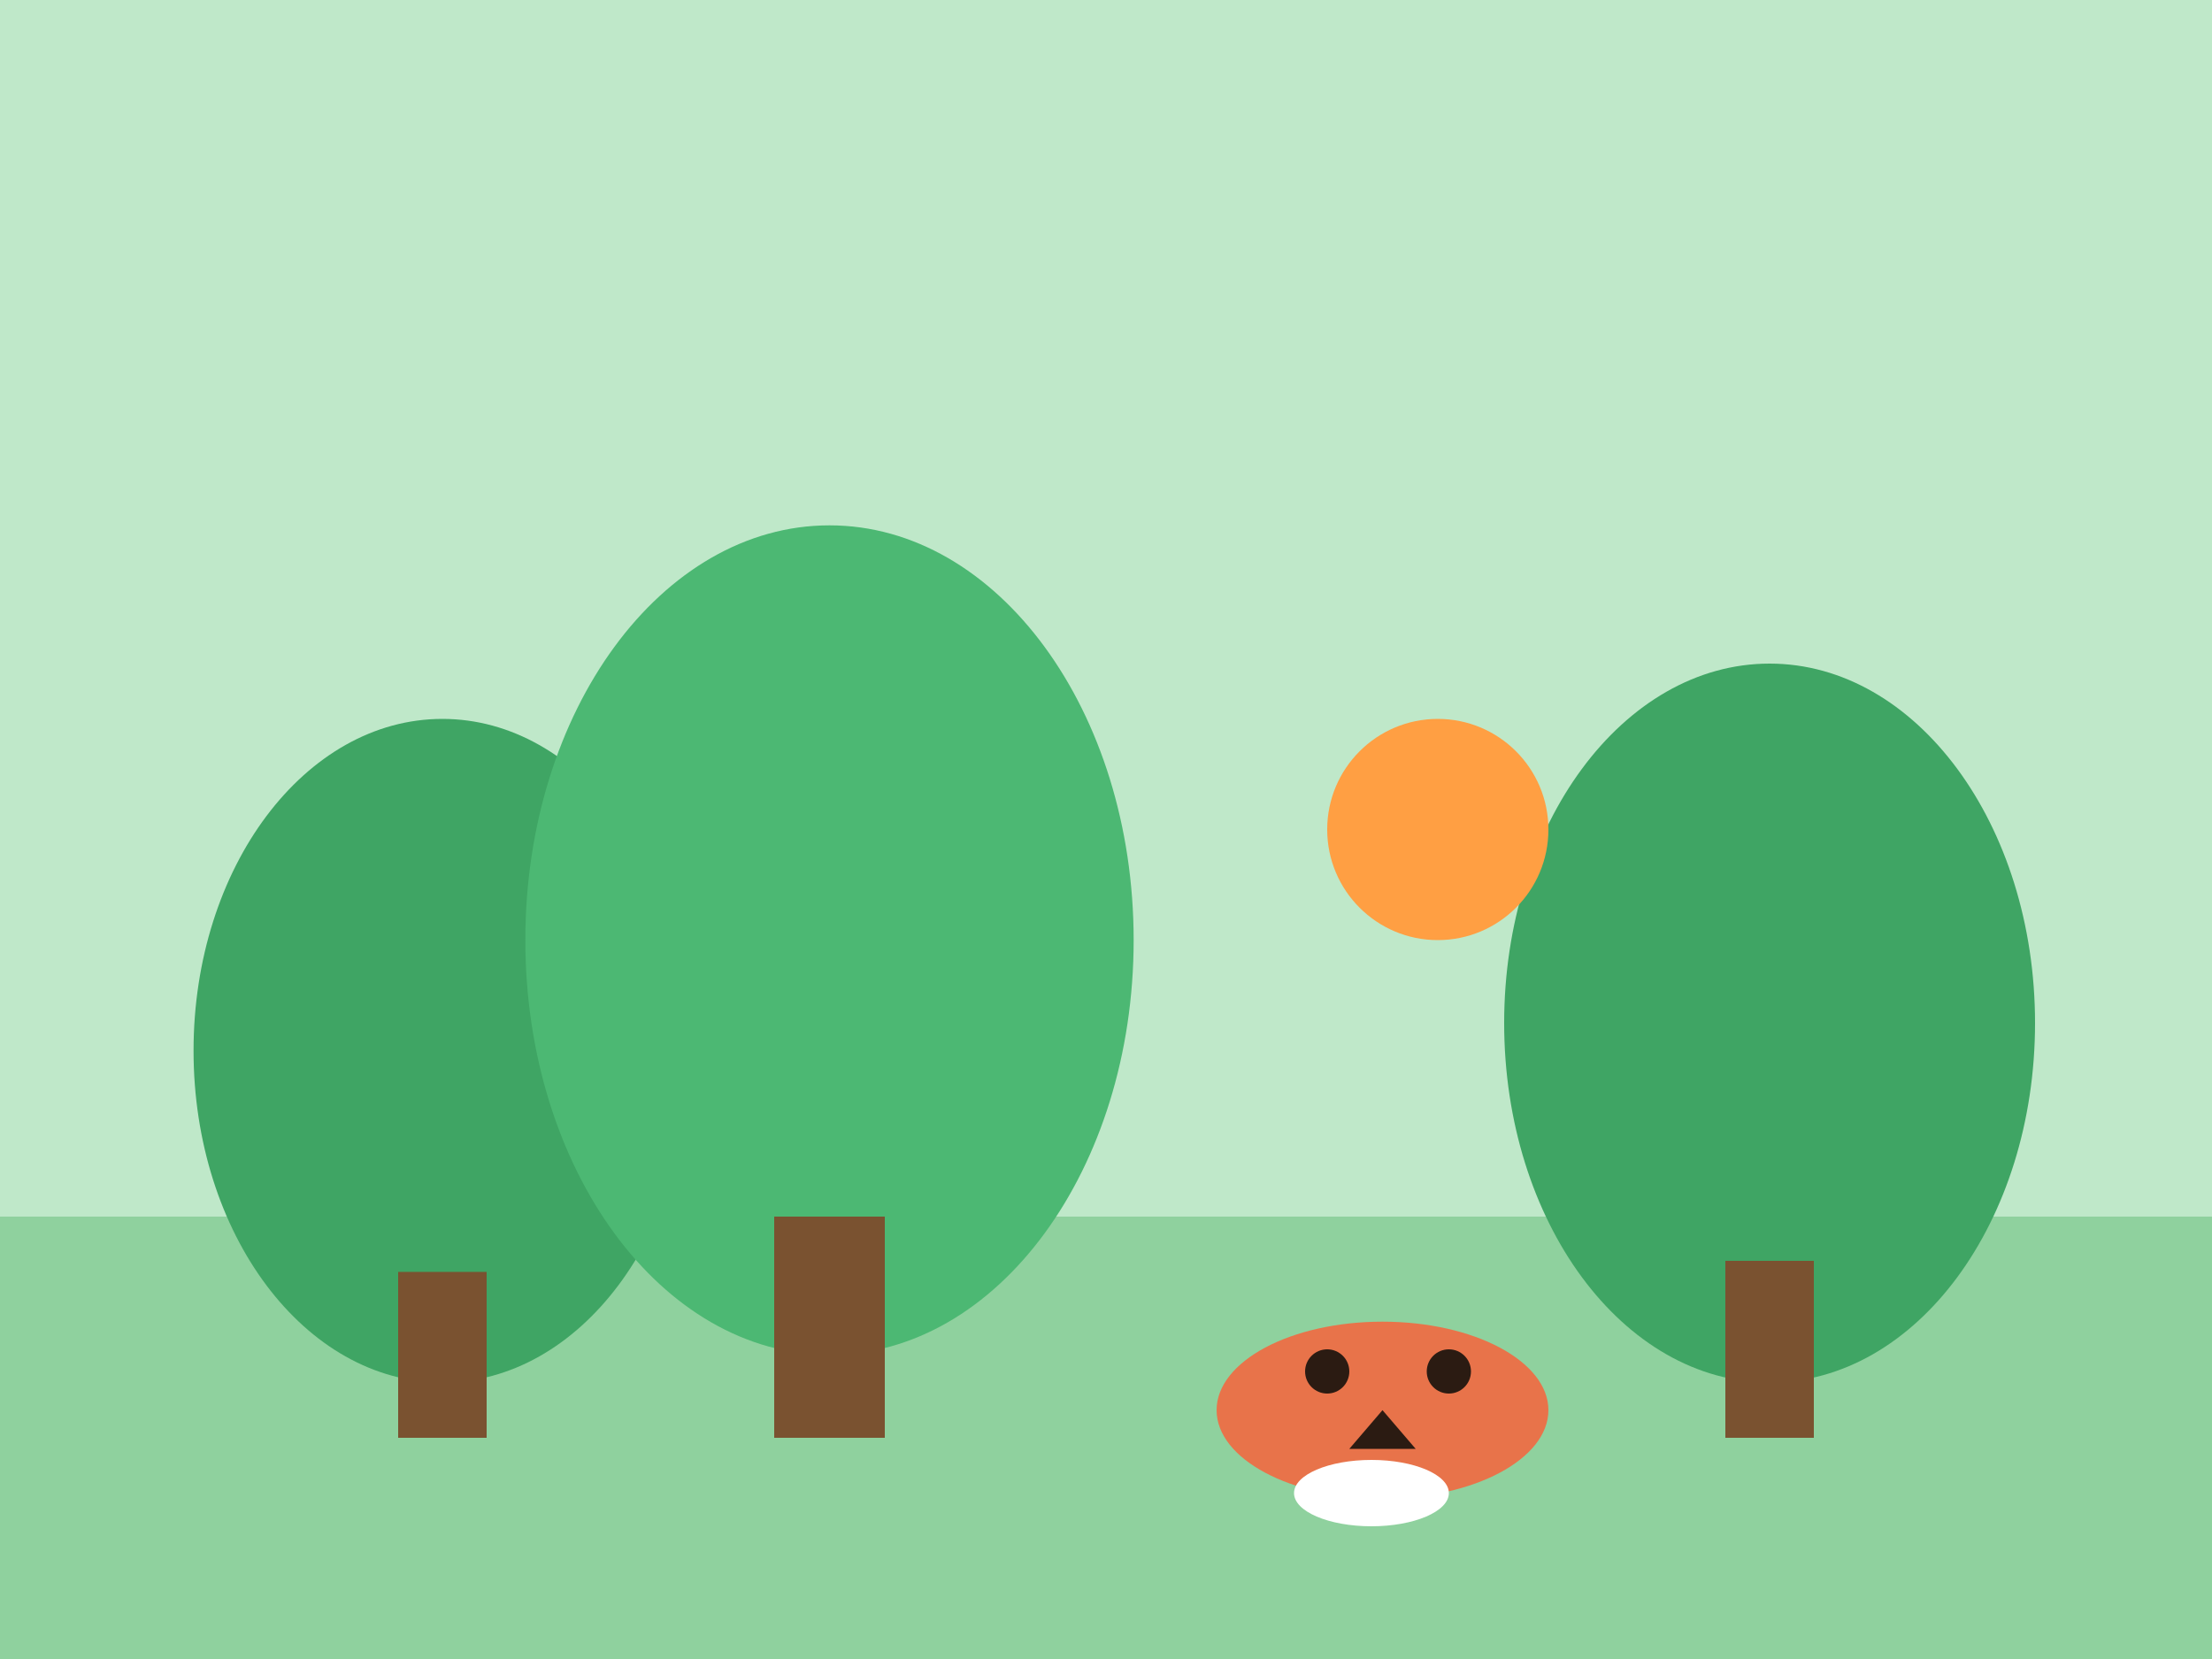
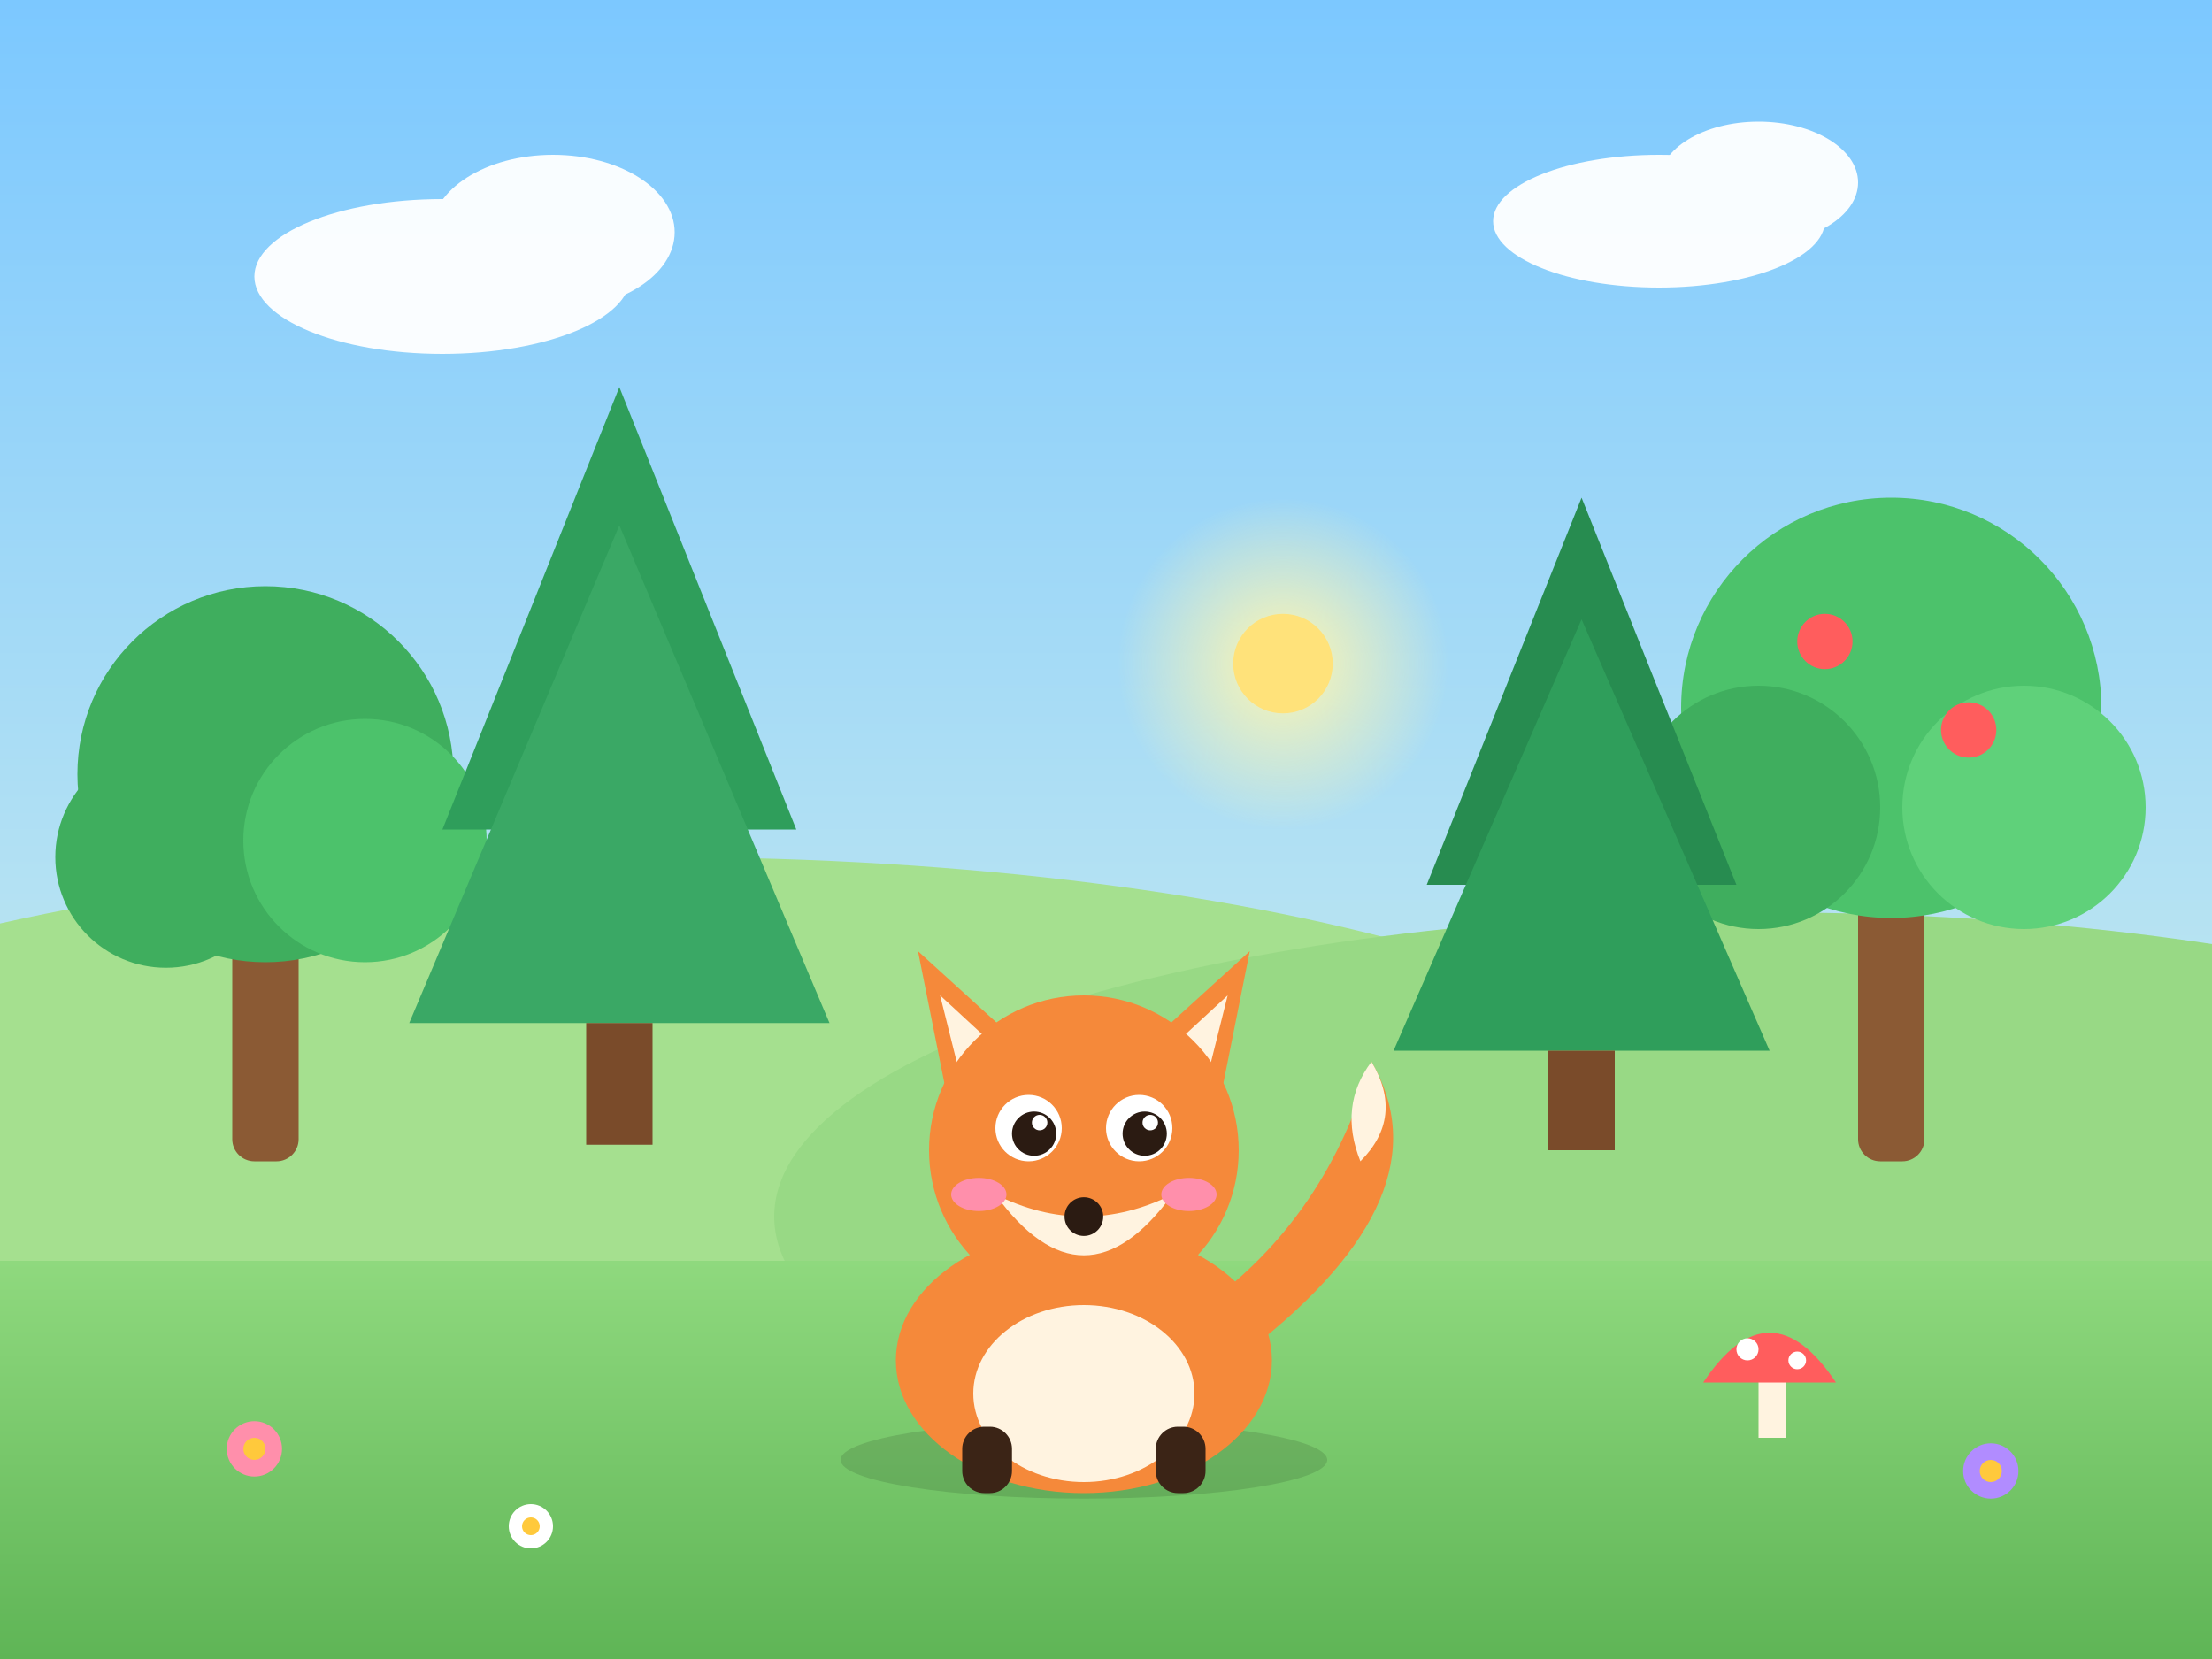
<svg xmlns="http://www.w3.org/2000/svg" viewBox="0 0 400 300">
-   <rect width="400" height="300" fill="#bfe8c9" />
-   <rect y="220" width="400" height="80" fill="#8fd19e" />
+   <defs>
+     <linearGradient id="sky" x1="0" y1="0" x2="0" y2="1">
+       <stop offset="0" stop-color="#7cc8ff" />
+       <stop offset="1" stop-color="#e3f7e8" />
+     </linearGradient>
+     <linearGradient id="grass" x1="0" y1="0" x2="0" y2="1">
+       <stop offset="0" stop-color="#8fd97e" />
+       <stop offset="1" stop-color="#5fb556" />
+     </linearGradient>
+     <radialGradient id="glow">
+       <stop offset="0" stop-color="#fff6b0" />
+       <stop offset="1" stop-color="#fff6b0" stop-opacity="0" />
+     </radialGradient>
+   </defs>
+   <rect width="400" height="300" fill="url(#sky)" />
+   <g fill="#fff" opacity="0.95">
+     <ellipse cx="80" cy="50" rx="34" ry="14" />
+     <ellipse cx="100" cy="42" rx="22" ry="14" />
+     <ellipse cx="300" cy="40" rx="30" ry="12" />
+     <ellipse cx="318" cy="33" rx="18" ry="11" />
+   </g>
+   <ellipse cx="120" cy="215" rx="200" ry="60" fill="#a5e08f" />
+   <ellipse cx="320" cy="220" rx="180" ry="55" fill="#98d985" />
  <g>
-     <ellipse cx="80" cy="190" rx="45" ry="60" fill="#3fa564" />
-     <rect x="72" y="230" width="16" height="30" fill="#7a5230" />
-     <ellipse cx="150" cy="170" rx="55" ry="75" fill="#4cb873" />
-     <rect x="140" y="220" width="20" height="40" fill="#7a5230" />
-     <ellipse cx="320" cy="185" rx="48" ry="65" fill="#3fa564" />
-     <rect x="312" y="228" width="16" height="32" fill="#7a5230" />
+     <rect x="42" y="150" width="12" height="60" rx="4" fill="#8b5a34" />
+     <circle cx="48" cy="140" r="34" fill="#3fae5e" />
+     <circle cx="30" cy="155" r="20" fill="#3fae5e" />
+     <circle cx="66" cy="152" r="22" fill="#4cc26b" />
+     <polygon points="112,70 80,150 144,150" fill="#2f9e5b" />
+     <polygon points="112,95 74,185 150,185" fill="#3aa865" />
+     <rect x="106" y="185" width="12" height="22" fill="#7a4b2a" />
+     <rect x="336" y="140" width="12" height="70" rx="4" fill="#8b5a34" />
+     <circle cx="342" cy="128" r="38" fill="#4cc26b" />
+     <circle cx="318" cy="146" r="22" fill="#3fae5e" />
+     <circle cx="366" cy="146" r="22" fill="#5fd17a" />
+     <circle cx="330" cy="116" r="5" fill="#ff5d5d" />
+     <circle cx="356" cy="132" r="5" fill="#ff5d5d" />
+     <polygon points="286,90 258,160 314,160" fill="#278c50" />
+     <polygon points="286,112 252,190 320,190" fill="#2f9e5b" />
+     <rect x="280" y="190" width="12" height="18" fill="#7a4b2a" />
  </g>
-   <circle cx="260" cy="150" r="20" fill="#ff9f43" />
-   <ellipse cx="250" cy="255" rx="30" ry="16" fill="#e8734a" />
-   <circle cx="240" cy="248" r="4" fill="#2b1b12" />
-   <circle cx="262" cy="248" r="4" fill="#2b1b12" />
-   <polygon points="250,255 244,262 256,262" fill="#2b1b12" />
-   <ellipse cx="248" cy="270" rx="14" ry="6" fill="#fff" />
+   <rect y="228" width="400" height="72" fill="url(#grass)" />
+   <circle cx="232" cy="120" r="30" fill="url(#glow)" />
+   <circle cx="232" cy="120" r="9" fill="#ffe27a" />
+   <g transform="translate(196 246)">
+     <ellipse cx="0" cy="18" rx="44" ry="7" fill="#000" opacity="0.12" />
+     <path d="M30 -2 Q66 -30 52 -54 Q44 -26 22 -10 Z" fill="#f5893a" />
+     <path d="M52 -54 Q58 -44 50 -36 Q46 -46 52 -54Z" fill="#fff3e0" />
+     <ellipse cx="0" cy="0" rx="34" ry="24" fill="#f5893a" />
+     <ellipse cx="0" cy="6" rx="20" ry="16" fill="#fff3e0" />
+     <rect x="-22" y="12" width="9" height="12" rx="4" fill="#3b2416" />
+     <rect x="13" y="12" width="9" height="12" rx="4" fill="#3b2416" />
+     <polygon points="-24,-44 -30,-74 -8,-54" fill="#f5893a" />
+     <polygon points="24,-44 30,-74 8,-54" fill="#f5893a" />
+     <polygon points="-22,-50 -26,-66 -13,-54" fill="#fff3e0" />
+     <polygon points="22,-50 26,-66 13,-54" fill="#fff3e0" />
+     <circle cx="0" cy="-38" r="28" fill="#f5893a" />
+     <path d="M-16 -30 Q0 -8 16 -30 Q0 -22 -16 -30Z" fill="#fff3e0" />
+     <circle cx="-10" cy="-42" r="6" fill="#fff" />
+     <circle cx="10" cy="-42" r="6" fill="#fff" />
+     <circle cx="-9" cy="-41" r="4" fill="#2b1b12" />
+     <circle cx="11" cy="-41" r="4" fill="#2b1b12" />
+     <circle cx="-8" cy="-43" r="1.4" fill="#fff" />
+     <circle cx="12" cy="-43" r="1.4" fill="#fff" />
+     <circle cx="0" cy="-26" r="3.5" fill="#2b1b12" />
+     <ellipse cx="-19" cy="-30" rx="5" ry="3" fill="#ff8fab" />
+     <ellipse cx="19" cy="-30" rx="5" ry="3" fill="#ff8fab" />
+   </g>
+   <g>
+     <circle cx="46" cy="262" r="5" fill="#ff8fab" />
+     <circle cx="46" cy="262" r="2" fill="#ffc93c" />
+     <circle cx="360" cy="266" r="5" fill="#b18cff" />
+     <circle cx="360" cy="266" r="2" fill="#ffc93c" />
+     <circle cx="96" cy="276" r="4" fill="#fff" />
+     <circle cx="96" cy="276" r="1.6" fill="#ffc93c" />
+   </g>
+   <g>
+     <rect x="318" y="248" width="5" height="12" fill="#fff3e0" />
+     <path d="M308 250 Q320 232 332 250Z" fill="#ff5d5d" />
+     <circle cx="316" cy="244" r="2" fill="#fff" />
+     <circle cx="325" cy="246" r="1.6" fill="#fff" />
+   </g>
</svg>
